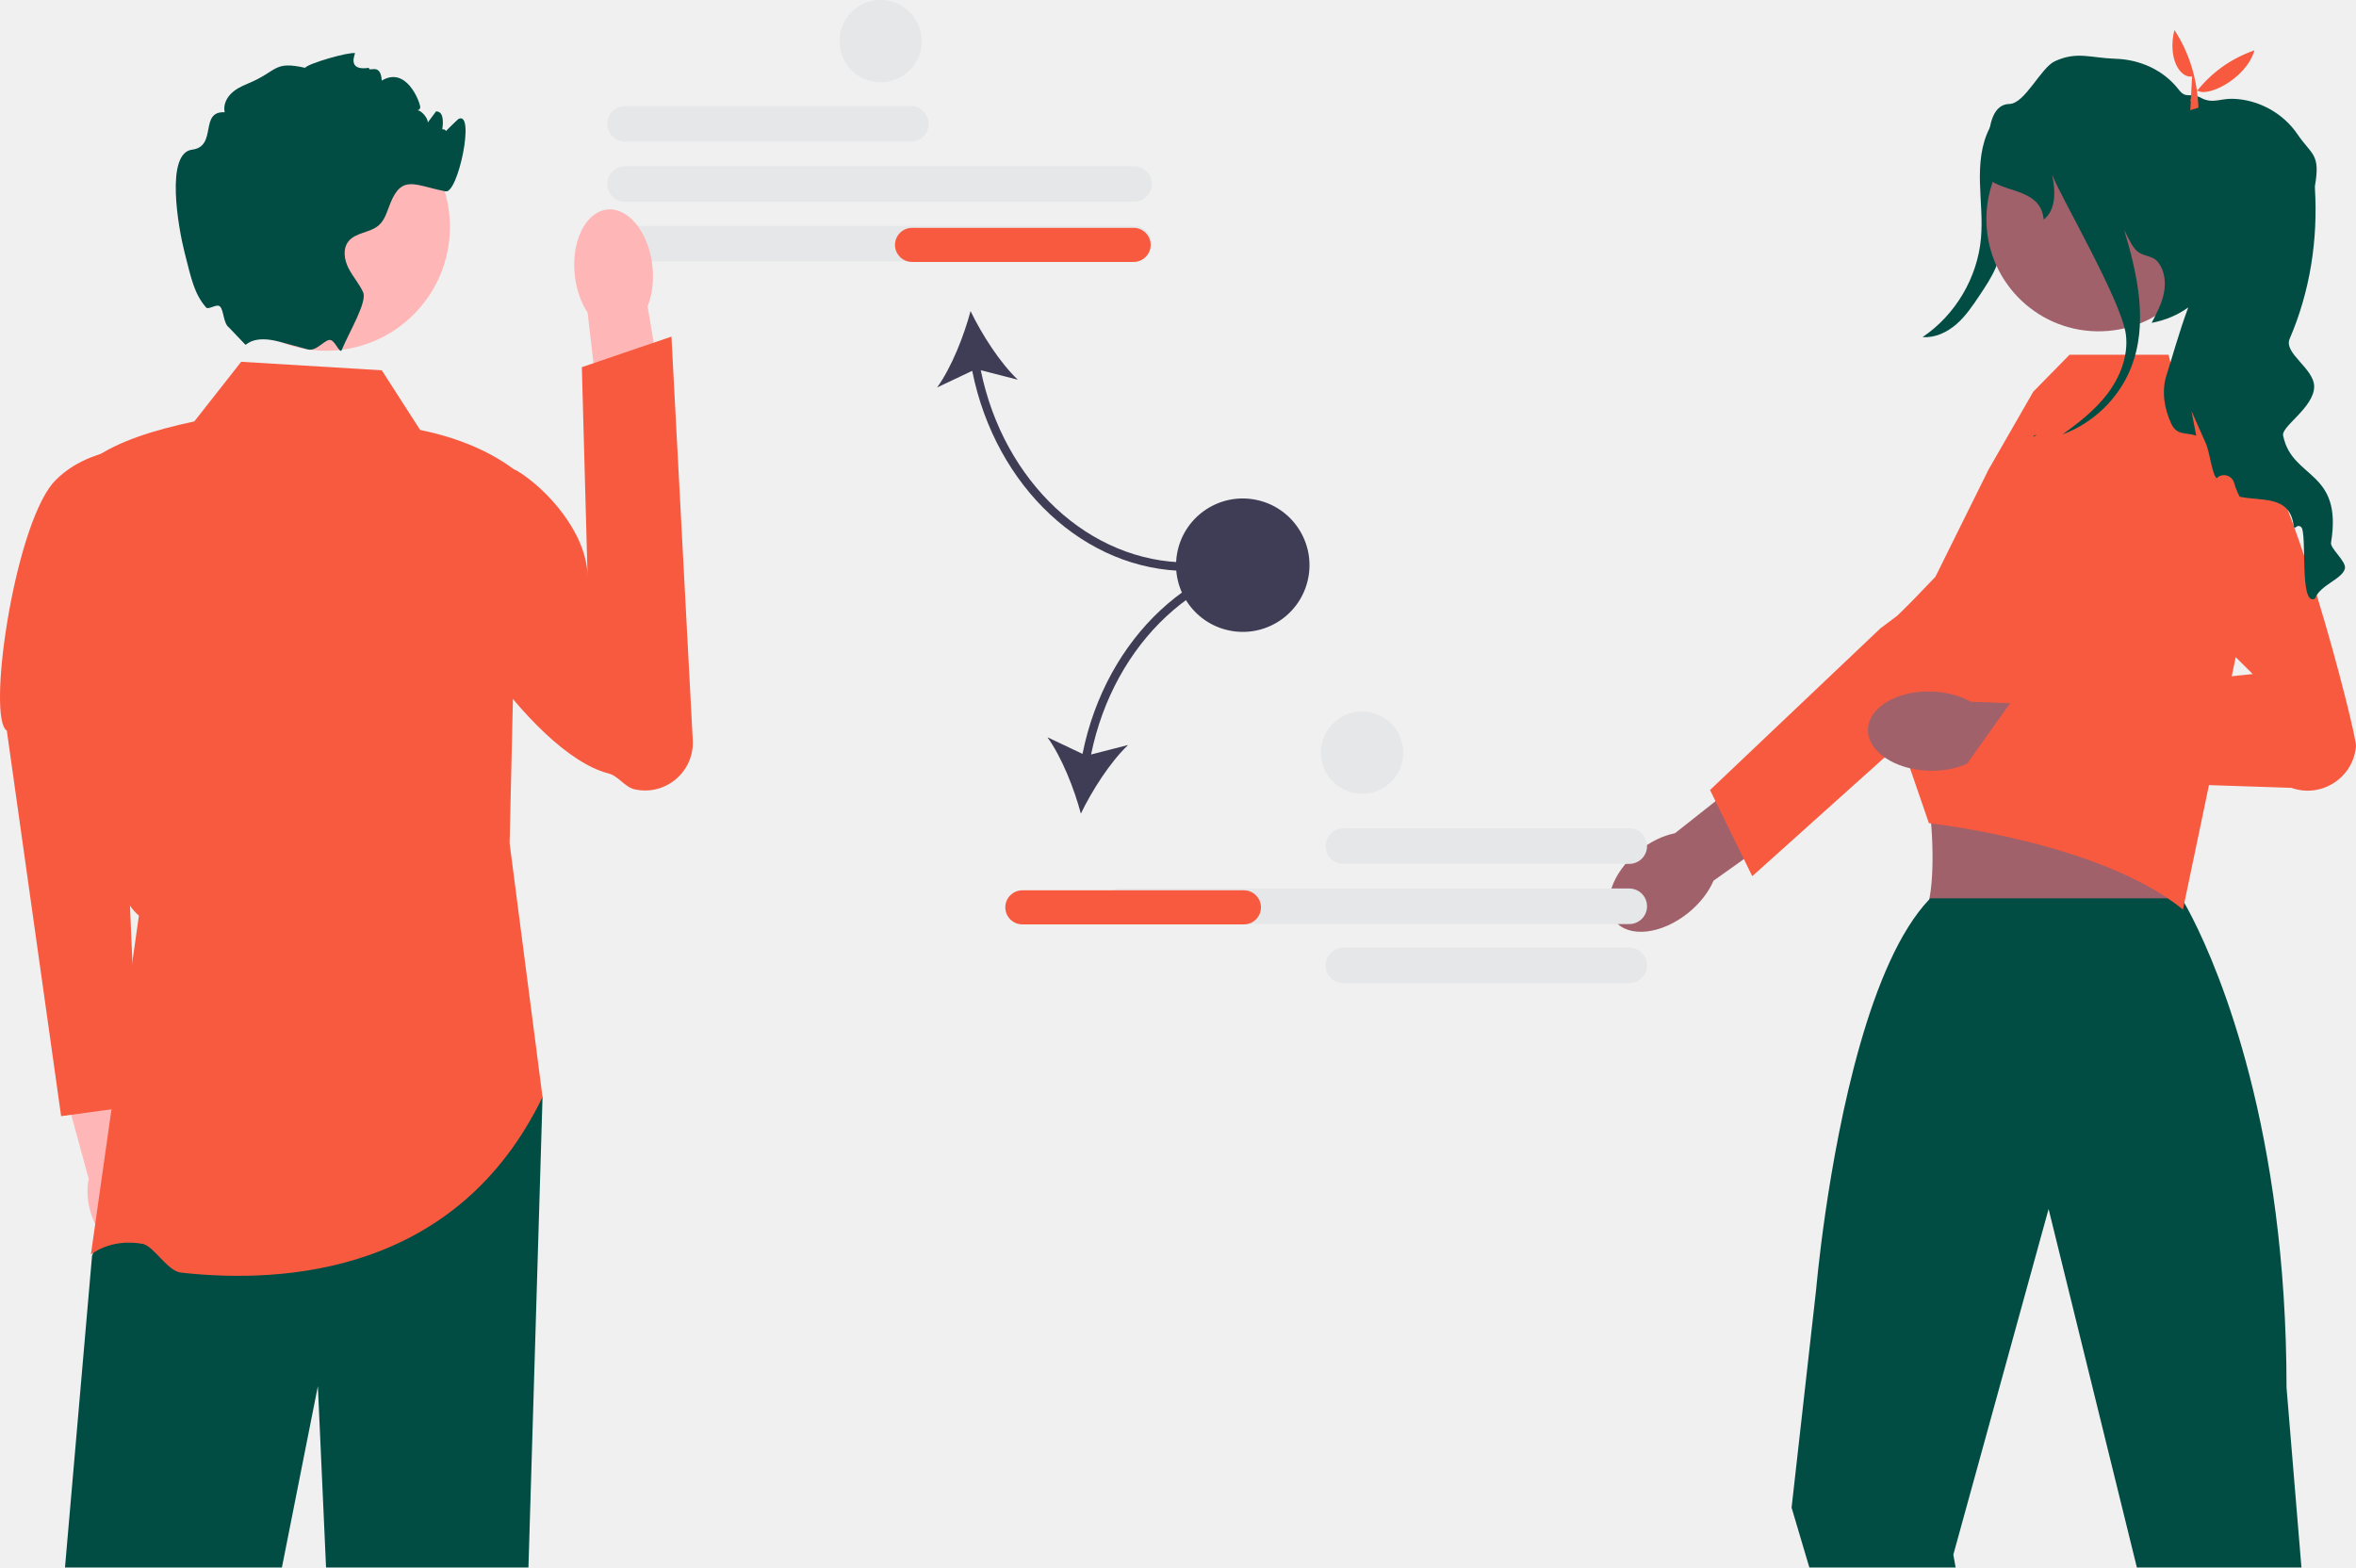
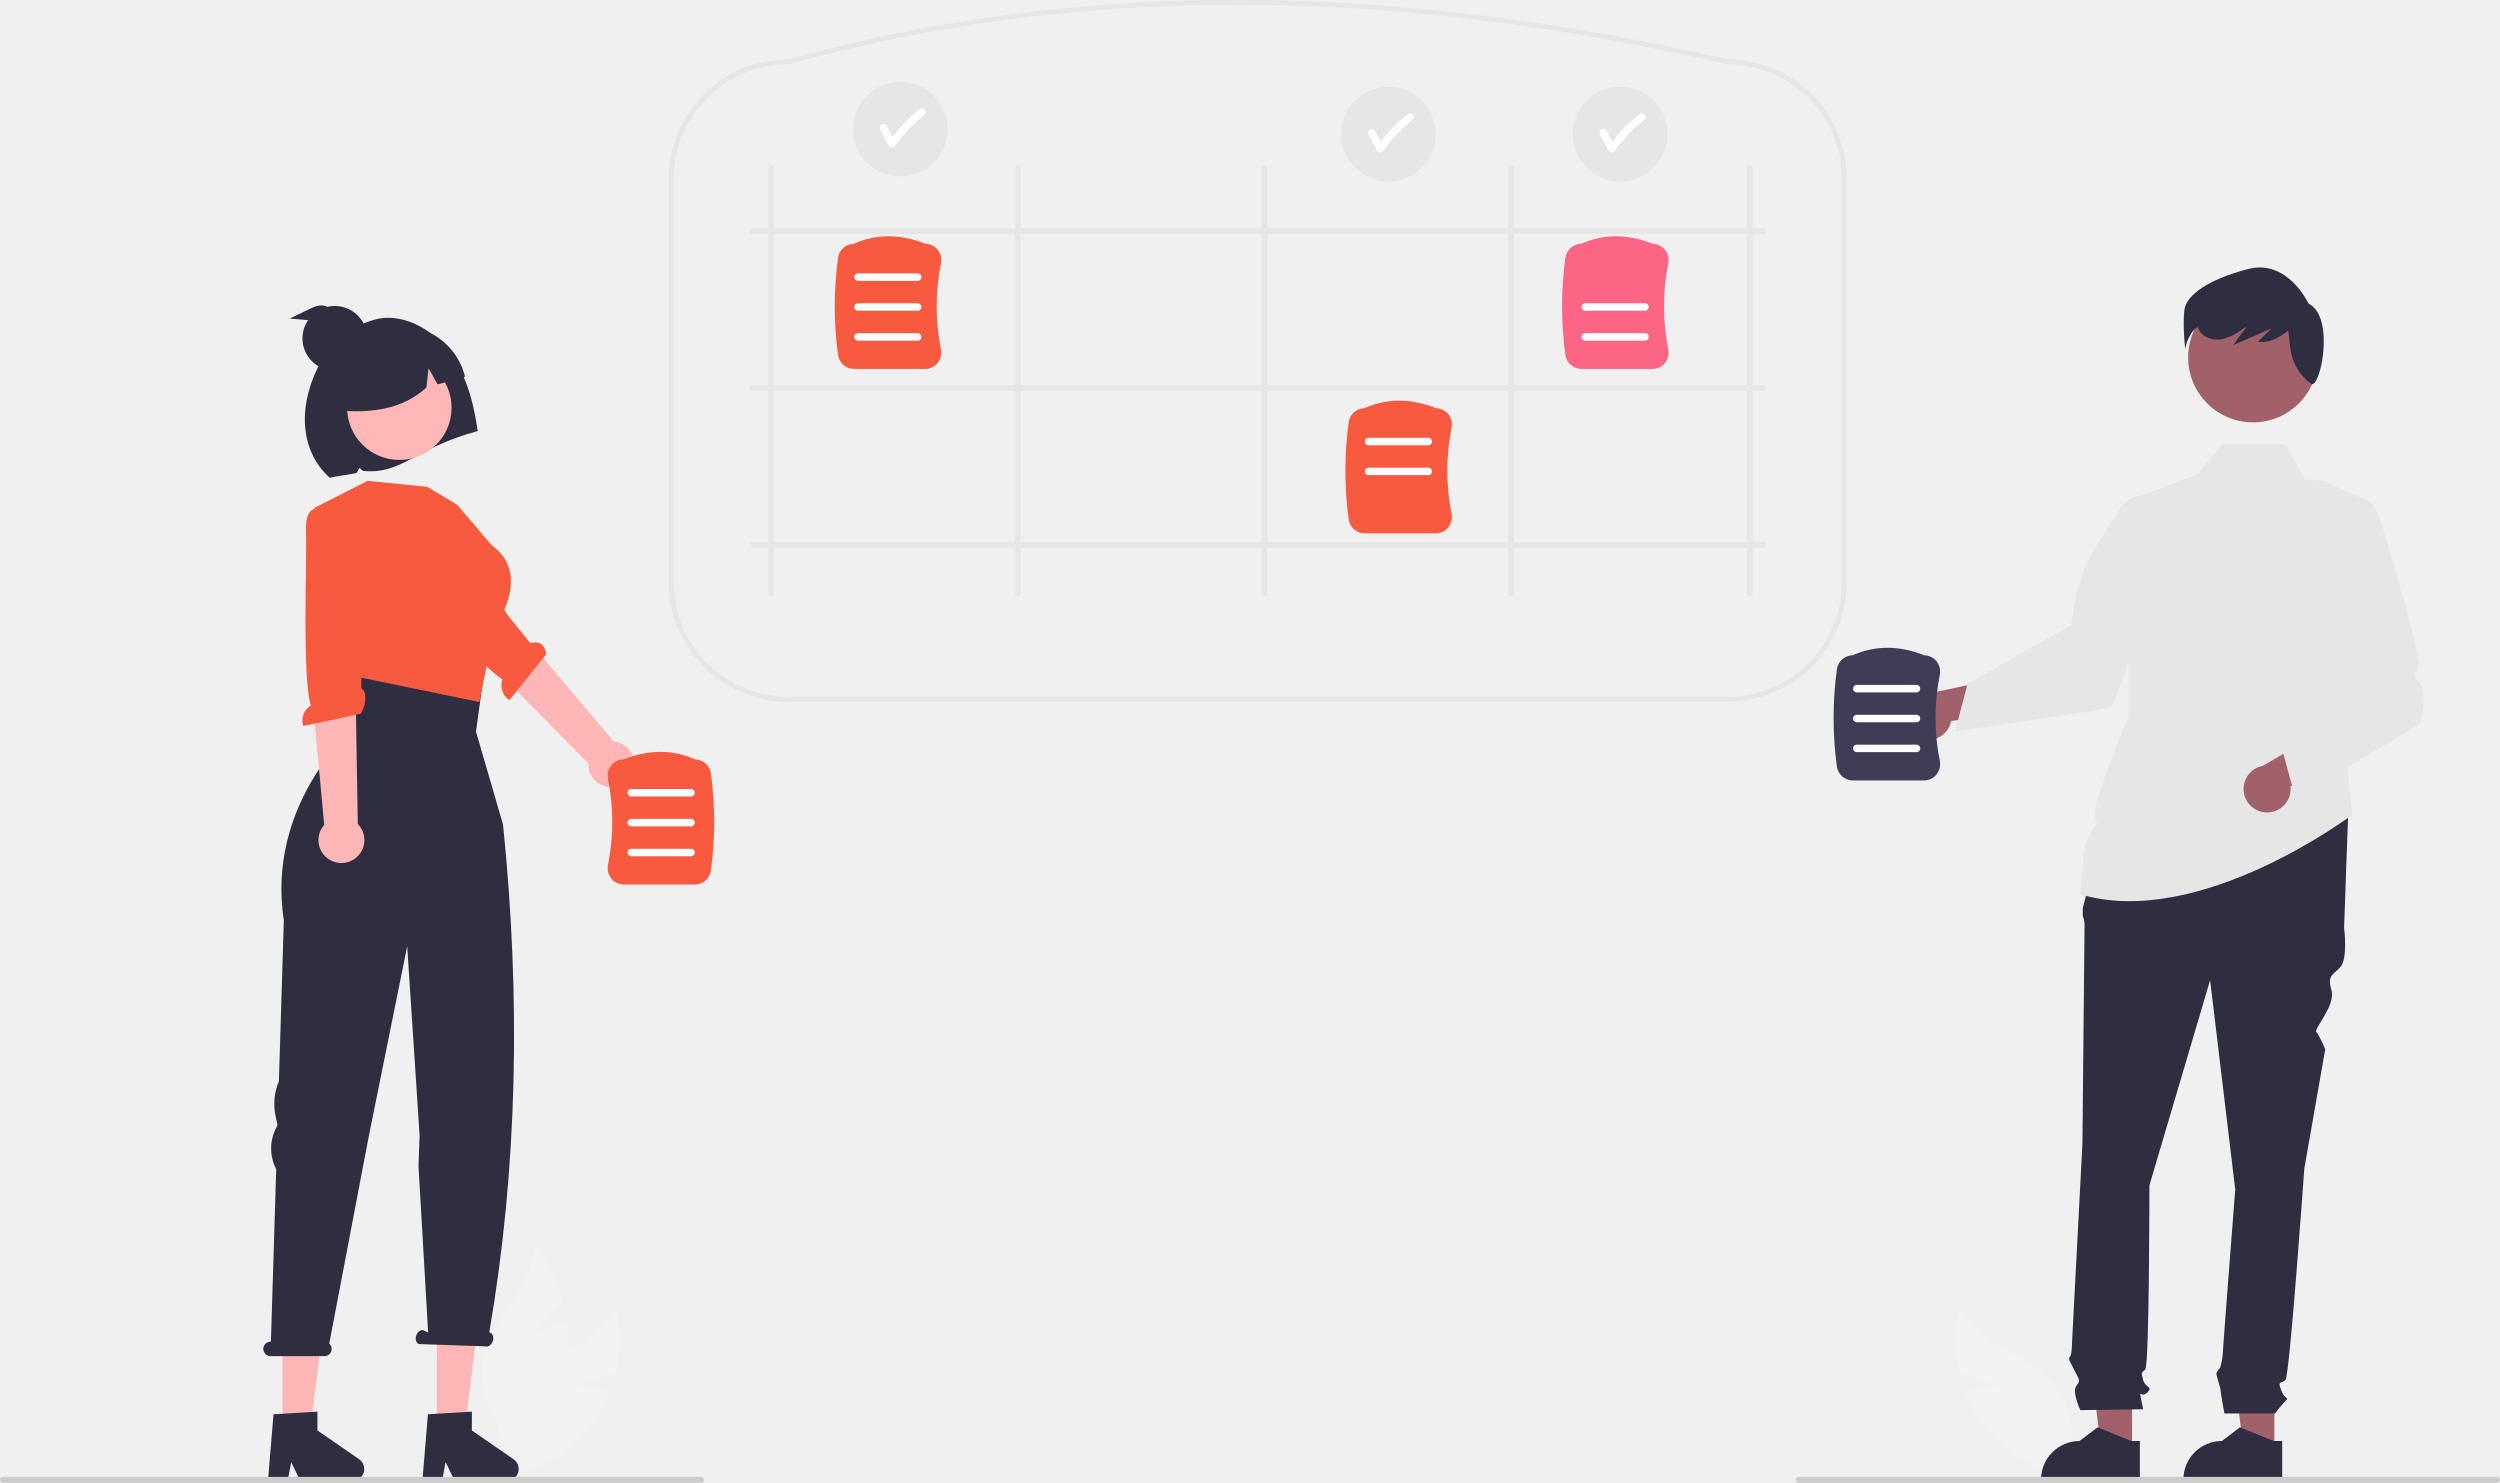
- <svg xmlns="http://www.w3.org/2000/svg" width="552.941" height="367.92" viewBox="0 0 552.941 367.92">
-   <path d="M213.78,33.239h-67.085c-2.301,0-4.174-1.872-4.174-4.174s1.873-4.174,4.174-4.174h67.085c2.301,0,4.174,1.872,4.174,4.174s-1.873,4.174-4.174,4.174Z" fill="#e6e7e8" />
-   <path d="M266.133,47.366h-119.438c-2.301,0-4.174-1.872-4.174-4.174s1.873-4.174,4.174-4.174h119.438c2.301,0,4.174,1.872,4.174,4.174s-1.873,4.174-4.174,4.174h0Z" fill="#e6e7e8" />
-   <path d="M266.133,61.366h-119.438c-2.301,0-4.174-1.872-4.174-4.174s1.873-4.174,4.174-4.174h119.438c2.301,0,4.174,1.872,4.174,4.174s-1.873,4.174-4.174,4.174h0Z" fill="#e6e7e8" />
-   <path d="M278.785,134.019v-2c-23.085,0-43.245-18.858-48.604-45.126l8.698,2.238c-4.207-3.986-8.457-10.659-11.094-16.112-1.557,5.854-4.466,13.212-7.841,17.922l8.23-3.899c5.472,27.328,26.498,46.976,50.611,46.976Z" fill="#3f3d56" />
-   <path d="M270.053,57.48c0,2.206-1.794,4-4,4h-52c-2.206,0-4-1.794-4-4s1.794-4,4-4h52c2.206,0,4,1.794,4,4Z" fill="#f85a40" />
-   <g>
-     <g>
-       <path d="M35.904,280.297c-.792-2.756-2.147-5.108-3.761-6.785l-5.864-26.73-12.781,3.131,7.324,26.778c-.482,2.266-.385,4.97,.406,7.727,1.808,6.297,6.56,10.479,10.612,9.341,4.053-1.138,5.872-7.165,4.063-13.462h-0Z" fill="#ffb6b6" />
-       <path d="M34.136,104.956s-13.805-.476-21.805,8.524C3.165,124.676-3.1,168.547,1.603,171.501l12.743,90.485,18.171-2.497-4.663-108.569,6.282-45.964v0Z" fill="#f85a40" />
-     </g>
-     <polygon points="127.331 257.48 124.023 367.917 76.523 367.917 74.603 325.347 66.163 367.917 15.253 367.917 21.603 294.737 28.163 279.347 32.603 268.917 127.331 257.48" fill="#014d44" />
-     <path d="M89.603,86.917l-33-2-11,14c-9.5,2.034-18.081,4.66-24,9,1.416,41.926-1.695,96.442,11,107l-11.273,79.563s4.546-3.895,12.14-2.52c2.623,.475,5.79,6.385,9.014,6.743,24.77,2.752,64.937-.078,84.846-41.223l-7.727-59.563,2-87c-6.252-4.942-14.026-8.154-23-10l-9-14v-0Z" fill="#f85a40" />
-     <g>
-       <path d="M153.134,62.578c.358,3.467-.097,6.727-1.144,9.341l5.497,32.812-15.69,2.159-3.887-33.517c-1.559-2.345-2.671-5.444-3.029-8.911-.818-7.92,2.605-14.763,7.645-15.283s9.789,5.478,10.607,13.398v0h-0Z" fill="#ffb6b6" />
-       <path d="M100.971,113.424c-1.643,2.424-1.185,5.148-1.577,8.422-1.665,13.896,24.964,54.96,43.39,59.688,2.418,.62,3.795,3.229,6.236,3.753h0c7.23,1.554,13.961-4.184,13.57-11.569l-5.005-94.708-21.027,7.172,1.346,49.171c-.134-10.187-9.488-20.559-16.573-24.873,0,0-14.351-5.922-20.36,2.944Z" fill="#f85a40" />
-     </g>
-     <g>
-       <circle cx="76.528" cy="53.262" r="29.068" fill="#ffb6b6" />
-       <path d="M103.603,31.917c-.25,.06,3.826-3.913,4-4,4-2-.11,17.55-3,17-7.11-1.35-10.18-4.03-12.94,2.66-.77,1.86-1.25,3.96-2.75,5.29-2.06,1.81-5.48,1.66-7.16,3.82-1.35,1.74-.96,4.3,.04,6.26,1,1.97,2.52,3.64,3.43,5.65,1.02,2.26-3.33,9.45-4.99,13.49v.01l-.01,.024c-.441,1.06-1.489-1.993-2.596-2.298-1.324-.365-3.275,2.762-5.384,2.194-.01,0-.02-.01-.03-.01-2.01-.56-4.25-1.16-6.47-1.76h-.01c-6.25-1.7-7.83,.74-8.13,.67l-3.88-4.06c-1.332-.97-1.181-4.099-2.12-4.94-.768-.687-2.682,.901-3.246,.24-2.766-3.24-3.403-6.481-5.034-12.88-1.49-5.85-4.58-23.36,1.77-24.15,5.99-.75,1.61-9.09,7.64-8.78-.36-1.52,.31-3.15,1.4-4.27,1.08-1.13,2.52-1.83,3.97-2.43,7.15-2.92,5.96-5.43,13.5-3.73,.75-1.05,10.367-3.787,11.727-3.437,.1,.02-2.097,4.287,3.273,3.437-.2,1.23,2.727-1.437,3,3,5.727-3.437,8.81,4.79,9,6,.25,1.51-2.03,.74-.51,.97,.9,.14,2.44,1.97,2.29,2.88,.65-.88,1.3-1.75,1.96-2.63,.12,.01,.23,.03,.35,.05,3.04,.58-.445,10.518-.32,7.42,.23-5.69,4.26-2.36,1.23-1.69h0Z" fill="#014d44" />
-     </g>
-   </g>
-   <path d="M474.37,25.958c-1.074,8.827-2.248,17.643-3.52,26.443-.517,3.575-1.063,7.194-2.502,10.508-.982,2.261-2.357,4.327-3.724,6.378-1.616,2.424-3.258,4.879-5.453,6.795s-5.045,3.262-7.949,3.036c7.706-5.188,12.886-13.962,13.704-23.215,.385-4.35-.143-8.722-.244-13.088-.101-4.366,.264-8.883,2.278-12.758s5.993-6.976,10.358-6.866l-2.948,2.766h0Z" fill="#014d44" />
-   <g>
-     <path d="M396.268,214.231h0c-6.271,5.086-13.977,5.974-17.214,1.983s-.777-11.348,5.494-16.434c2.745-2.226,5.765-3.648,8.565-4.208l26.84-21.217,9.688,12.807-27.488,19.556c-1.126,2.624-3.141,5.285-5.886,7.512h-0l0,0Z" fill="#a0616a" />
-     <path d="M401.338,185.428l39.993-37.948,4-3s22.958-22.366,28.902-22.879c2.518-.216,5.036,.411,7.157,1.789,3.427,2.222,5.202,5.88,5.202,9.566,0,3.081-1.241,6.176-3.78,8.455l-36.614,32.869-15.576,13.982-19.371,17.394-1.97-4.011-6.659-13.592-1.284-2.626v0l0-0Z" fill="#f85a40" />
-   </g>
-   <path d="M486.853,159.746l-40.043,12.265c6.704,1.889,9.511,42.74,3.272,44.008,0,0,66.365,4.72,62.743,0-4.414-5.754,1.506-43.992,4.329-44.008l-30.301-12.265Z" fill="#a0616a" />
-   <path d="M540.136,367.92l-3.5-42.24c0-15.11-.98-28.76-2.55-40.93-6.29-48.85-22.06-73.89-22.06-73.89h-59c-.08,.09-.16,.16-.24,.25l-.01,.01c-13.92,14.63-21.16,51.42-24.38,73.63-1.53,10.57-2.15,17.84-2.15,17.84l-5.77,51.28,4.17,14.05h34.33l-.54-3.01,22.09-80.16,.27-.98,.24,.98,20.48,83.17h38.62v-0Z" fill="#014d44" />
-   <path d="M454.235,135.379l12.467-25.167,10.505-18.284,8.495-8.657h23.249l2.164,8.657,12.986,7.214,4.593,36.073-16.365,78.265c-19.479-15.872-59.628-20.268-59.628-20.268l-6.505-18.931-4.3-22.805-.519-2.727,12.857-13.37h0v0Z" fill="#f85a40" />
-   <g>
-     <path d="M452.74,180.905h0c-8.07-.229-14.495-4.578-14.349-9.714,.146-5.136,6.806-9.113,14.877-8.884,3.533,.1,6.75,.99,9.239,2.39l34.185,1.399-.998,16.028-33.593-3.081c-2.564,1.256-5.827,1.962-9.359,1.862h-0l-0,0Z" fill="#a0616a" />
-     <path d="M496.457,126.198l32.246,32.014-56.168,5.752-13.053,18.36,78.288,2.596c7.064,2.515,14.587-2.366,15.169-9.842v-0c.196-2.524-15.887-66.572-25.624-72.518-11.412-6.969-30.858,23.638-30.858,23.638l6.369-10.603-6.369,10.603Z" fill="#f85a40" />
-   </g>
-   <circle cx="492.526" cy="51.433" r="26.333" transform="translate(433.1594 543.0663) rotate(-89.07621)" fill="#a0616a" />
-   <path d="M550.331,133.48c-.66,2.5-5.8,3.79-7,7-3.82,2.18-1.75-15.63-3.29-16.8-1.19-.89-1.51,1.26-1.78-.59-1.02-6.94-7.69-5.39-12.63-6.51-.56-1.09-.99-2.15-1.27-3.18-.5-1.86-2.78-2.51-4.13-1.14-.61-.54-1.05-2.45-1.48-4.36-.31-1.39-.62-2.78-.98-3.66l-3.44-7.76,1.11,5.78c-2.25-.81-4.52,.03-5.83-2.75-1.68-3.57-2.35-7.75-1.13-11.5,1.11-3.4,2.98-10.21,5.09-15.85-2.39,1.73-5.26,2.99-8.59,3.62,1.18-2.24,2.38-4.52,2.88-7.01,.49-2.49,.19-5.26-1.39-7.24-1.3-1.63-3.22-1.22-4.84-2.53-1.26-1.02-2.35-3.63-3.11-5.06,3.24,10.77,5.69,22.21,1.57,32.49-2.85,7.12-8.85,12.91-16.05,15.54,3.83-2.74,7.57-5.66,10.44-9.38,3.07-3.99,5.07-9.03,4.46-14.03-.96-7.85-15.52-32.68-17.31-37.56,.98,4.77,.6,8.49-1.98,10.54-.67-6.92-8.21-6.29-12.32-9.06,0,0-3.18-17.97,4.28-18.08,3.6-.05,7.37-8.51,10.64-10.02,5.22-2.41,8.42-.77,14.21-.59,5.78,.17,11.33,2.66,14.86,7.23,1.85,2.39,2.53,.49,5.31,1.98,2.64,1.41,4.42,.1,7.41,.19,5.99,.16,11.8,3.36,15.16,8.31,3.36,4.96,5.43,4.5,4.1,12.17-.02,.09-.02,.27,0,.54,.73,12.08-1.14,24.19-5.93,35.31-1.48,3.42,5.759,6.95,5.749,11.22-.01,4.96-7.999,9.48-7.259,11.6,2.12,10.21,14.03,7.94,11.22,25.03-.23,1.39,3.69,4.44,3.25,6.11Z" fill="#014d44" />
-   <path d="M477.378,102.211c.22-.07,.44-.15,.66-.24-.28,.2-.55,.39-.83,.59l.17-.35Z" fill="#014d44" />
-   <path d="M514.47,17.96c-2.865,.426-5.775-4.327-4.148-10.918,3.544,5.42,5.356,11.521,5.641,18.222l-1.91,.592,.417-7.896Z" fill="#f85a40" />
-   <path d="M529.106,11.808c-1.955,6.927-11.882,11.562-13.635,9.152l-.201,4.131-1.227-1.579c3.56-5.294,8.413-9.356,15.063-11.704h0Z" fill="#f85a40" />
-   <g>
-     <path d="M311.121,198.594c0-2.301,1.873-4.174,4.174-4.174h67.085c2.301,0,4.174,1.873,4.174,4.174s-1.873,4.174-4.174,4.174h-67.085c-2.301,0-4.174-1.873-4.174-4.174Z" fill="#e6e7e8" />
-     <path d="M311.121,226.594c0-2.301,1.873-4.174,4.174-4.174h67.085c2.301,0,4.174,1.873,4.174,4.174s-1.873,4.174-4.174,4.174h-67.085c-2.301,0-4.174-1.873-4.174-4.174Z" fill="#e6e7e8" />
-     <path d="M262.941,216.895c-2.301,0-4.174-1.873-4.174-4.174s1.873-4.174,4.174-4.174h119.438c2.301,0,4.174,1.873,4.174,4.174s-1.873,4.174-4.174,4.174h-119.438Z" fill="#e6e7e8" />
-   </g>
-   <g>
-     <path d="M254.062,176.947l-8.23-3.899c3.376,4.711,6.284,12.068,7.841,17.922,2.637-5.453,6.887-12.126,11.094-16.112l-8.698,2.238c5.36-26.268,25.519-45.126,48.604-45.126v-2c-24.113,0-45.139,19.648-50.611,46.976Z" fill="#3f3d56" />
-     <path d="M291.941,216.971h-52c-2.206,0-4-1.794-4-4s1.794-4,4-4h52c2.206,0,4,1.794,4,4s-1.794,4-4,4Z" fill="#f85a40" />
-   </g>
-   <circle cx="291.673" cy="132.657" r="15.657" transform="translate(114.008 399.3151) rotate(-80.78253)" fill="#3f3d56" />
-   <circle cx="206.673" cy="9.657" r="9.657" fill="#e6e7e8" />
-   <circle cx="319.673" cy="176.657" r="9.657" fill="#e6e7e8" />
+ <svg xmlns="http://www.w3.org/2000/svg" data-name="Layer 1" width="1003.67" height="595.292" viewBox="0 0 1003.67 595.292">
+   <path d="M329.481,708.625l16.119-5.113a54.561,54.561,0,0,0-.388-26.249c-6.476,14.399-25.475,17.926-36.3,29.419a32.819,32.819,0,0,0-8.395,27.179l-3.391,11.504a54.994,54.994,0,0,0,40.024-22.767,53.121,53.121,0,0,0,6.224-11.783C336.5,710.127,329.481,708.625,329.481,708.625Z" transform="translate(-98.16498 -152.354)" fill="#f2f2f2" />
+   <path d="M900.707,708.625l-16.119-5.113a54.561,54.561,0,0,1,.388-26.249c6.476,14.399,25.475,17.926,36.3,29.419a32.819,32.819,0,0,1,8.395,27.179l3.391,11.504a54.994,54.994,0,0,1-40.024-22.767,53.121,53.121,0,0,1-6.224-11.783C893.689,710.127,900.707,708.625,900.707,708.625Z" transform="translate(-98.16498 -152.354)" fill="#f2f2f2" />
+   <path d="M312.257,687.353l12.147-11.765a54.561,54.561,0,0,0-12.054-23.321c.625,15.775-14.806,27.406-19.369,42.52a32.819,32.819,0,0,0,4.607,28.071l2.095,11.809a54.994,54.994,0,0,0,25.669-38.228,53.121,53.121,0,0,0,.316-13.323C319.209,685.566,312.257,687.353,312.257,687.353Z" transform="translate(-98.16498 -152.354)" fill="#f2f2f2" />
+   <path d="M344.731,468.304a9.157,9.157,0,0,1-10.365-9.473L275.819,399.427l16.344-11.379,52.411,61.97a9.207,9.207,0,0,1,.158,18.285Z" transform="translate(-98.16498 -152.354)" fill="#ffb6b6" />
+   <path d="M257.807,373.732s-4.149,2.487,2.757,10.06c5.529,6.063,29.657,35.214,39.287,41.3a7.194,7.194,0,0,0,2.827,8.354l14.807-18.478c-.846-5.298-4.418-5.027-6.424-4.384l-9.29-11.548-21.049-35.306-19.948,8.149Z" transform="translate(-98.16498 -152.354)" fill="#f85a40" />
+   <polygon points="113.405 575.335 124.443 575.335 129.696 532.761 113.405 532.761 113.405 575.335" fill="#ffb6b6" />
+   <path d="M207.968,720.129l17.634-1.053V726.632l16.765,11.579a4.719,4.719,0,0,1-2.682,8.603H218.692l-3.619-7.473-1.413,7.473h-7.916Z" transform="translate(-98.16498 -152.354)" fill="#2f2e41" />
+   <polygon points="175.405 575.335 186.443 575.335 191.696 532.761 175.405 532.761 175.405 575.335" fill="#ffb6b6" />
+   <path d="M269.968,720.129l17.634-1.053V726.632l16.765,11.579a4.719,4.719,0,0,1-2.682,8.603H280.692l-3.619-7.473-1.413,7.473h-7.916Z" transform="translate(-98.16498 -152.354)" fill="#2f2e41" />
+   <path d="M206.808,690.976h.12l2.123-69.223a18.101,18.101,0,0,1,.238-17.105l.304-.55-.788-3.653a23.267,23.267,0,0,1,1.33-14.003L212.114,521.869c-7.075-45.851,26.642-75.754,26.642-75.754l-6.161-25.919,61-6-4.33,31.919,10.844,37.256c7.169,69.841,5.868,137.898-5.508,203.834l.31.157c1.117.385,1.596,1.932,1.07,3.455s-1.857,2.445-2.974,2.059l-26.674-.928c-1.117-.385-1.596-1.932-1.07-3.455.526-1.523,1.857-2.445,2.974-2.059l1.814.917-3.868-66.798.429-12.201-.884-13.842L261.638,532.25l-15.476,76.563-15.808,82.933a2.908,2.908,0,0,1-1.961,5.064H206.808a2.917,2.917,0,0,1,0-5.834Z" transform="translate(-98.16498 -152.354)" fill="#2f2e41" />
+   <path d="M791.75,434.067h-377.269A47.899,47.899,0,0,1,366.637,386.223v-162.168a47.898,47.898,0,0,1,47.708-47.845c58.591-16.218,120.804-24.239,184.937-23.842,61.025.378,125.818,8.4,192.583,23.842a47.9,47.9,0,0,1,47.729,47.845v162.168A47.899,47.899,0,0,1,791.75,434.067Zm-377.269-255.857A45.896,45.896,0,0,0,368.637,224.055v162.168a45.896,45.896,0,0,0,45.844,45.845h377.269a45.896,45.896,0,0,0,45.844-45.845v-162.168a45.896,45.896,0,0,0-45.844-45.845l-.226-.026c-138.159-31.97-261.404-31.974-376.776-.01Z" transform="translate(-98.16498 -152.354)" fill="#e6e6e6" style="isolation:isolate" />
+   <path d="M407.827,391.745a1.132,1.132,0,0,1-1.132-1.132V219.664a1.132,1.132,0,0,1,2.264,0v170.949A1.132,1.132,0,0,1,407.827,391.745Z" transform="translate(-98.16498 -152.354)" fill="#e6e6e6" style="isolation:isolate" />
+   <path d="M506.827,391.745a1.132,1.132,0,0,1-1.132-1.132V219.664a1.132,1.132,0,0,1,2.264,0v170.949A1.132,1.132,0,0,1,506.827,391.745Z" transform="translate(-98.16498 -152.354)" fill="#e6e6e6" style="isolation:isolate" />
+   <path d="M605.827,391.745a1.132,1.132,0,0,1-1.132-1.132V219.664a1.132,1.132,0,0,1,2.264,0v170.949A1.132,1.132,0,0,1,605.827,391.745Z" transform="translate(-98.16498 -152.354)" fill="#e6e6e6" style="isolation:isolate" />
+   <path d="M704.827,391.745a1.132,1.132,0,0,1-1.132-1.132V219.664a1.132,1.132,0,0,1,2.264,0v170.949A1.132,1.132,0,0,1,704.827,391.745Z" transform="translate(-98.16498 -152.354)" fill="#e6e6e6" style="isolation:isolate" />
+   <path d="M399.009,245.139a1.132,1.132,0,0,1,1.132-1.132H806.09a1.132,1.132,0,1,1,0,2.264H400.141A1.132,1.132,0,0,1,399.009,245.139Z" transform="translate(-98.16498 -152.354)" fill="#e6e6e6" style="isolation:isolate" />
+   <path d="M399.009,371.139a1.132,1.132,0,0,1,1.132-1.132H806.09a1.132,1.132,0,1,1,0,2.264H400.141A1.132,1.132,0,0,1,399.009,371.139Z" transform="translate(-98.16498 -152.354)" fill="#e6e6e6" style="isolation:isolate" />
+   <path d="M399.009,308.139a1.132,1.132,0,0,1,1.132-1.132H806.09a1.132,1.132,0,1,1,0,2.264H400.141A1.132,1.132,0,0,1,399.009,308.139Z" transform="translate(-98.16498 -152.354)" fill="#e6e6e6" style="isolation:isolate" />
+   <path d="M800.669,391.745a1.132,1.132,0,0,0,1.132-1.132V219.664a1.132,1.132,0,0,0-2.264,0v170.949A1.132,1.132,0,0,0,800.669,391.745Z" transform="translate(-98.16498 -152.354)" fill="#e6e6e6" style="isolation:isolate" />
+   <path d="M469.578,300.468H441.063a6.514,6.514,0,0,1-6.445-5.6,144.984,144.984,0,0,1,0-39.047,6.515,6.515,0,0,1,6.335-5.599c8.972-4.021,18.633-4.021,28.722-0a6.439,6.439,0,0,1,4.899,2.363,6.587,6.587,0,0,1,1.359,5.491,87.659,87.659,0,0,0,0,34.539,6.587,6.587,0,0,1-1.359,5.491A6.438,6.438,0,0,1,469.578,300.468Z" transform="translate(-98.16498 -152.354)" fill="#f85a40" />
+   <path d="M466.591,265.109h-24a1.5,1.5,0,0,1,0-3h24a1.5,1.5,0,0,1,0,3Z" transform="translate(-98.16498 -152.354)" fill="#fff" />
+   <path d="M466.591,277.109h-24a1.5,1.5,0,0,1,0-3h24a1.5,1.5,0,0,1,0,3Z" transform="translate(-98.16498 -152.354)" fill="#fff" />
+   <path d="M466.591,289.109h-24a1.5,1.5,0,0,1,0-3h24a1.5,1.5,0,0,1,0,3Z" transform="translate(-98.16498 -152.354)" fill="#fff" />
+   <path d="M674.578,366.468H646.063a6.514,6.514,0,0,1-6.445-5.6,144.984,144.984,0,0,1,0-39.047,6.515,6.515,0,0,1,6.335-5.599c8.972-4.021,18.633-4.021,28.722-0a6.439,6.439,0,0,1,4.899,2.363,6.587,6.587,0,0,1,1.359,5.491,87.659,87.659,0,0,0,0,34.539,6.587,6.587,0,0,1-1.359,5.491A6.438,6.438,0,0,1,674.578,366.468Z" transform="translate(-98.16498 -152.354)" fill="#f85a40" />
+   <path d="M671.591,331.109h-24a1.5,1.5,0,0,1,0-3h24a1.5,1.5,0,0,1,0,3Z" transform="translate(-98.16498 -152.354)" fill="#fff" />
+   <path d="M671.591,343.109h-24a1.5,1.5,0,0,1,0-3h24a1.5,1.5,0,0,1,0,3Z" transform="translate(-98.16498 -152.354)" fill="#fff" />
+   <path d="M761.578,300.468H733.063a6.514,6.514,0,0,1-6.445-5.6,144.984,144.984,0,0,1,0-39.047,6.515,6.515,0,0,1,6.335-5.599c8.972-4.021,18.633-4.021,28.722-0a6.439,6.439,0,0,1,4.899,2.363,6.587,6.587,0,0,1,1.359,5.491,87.659,87.659,0,0,0,0,34.539,6.587,6.587,0,0,1-1.359,5.491A6.438,6.438,0,0,1,761.578,300.468Z" transform="translate(-98.16498 -152.354)" fill="#fd6584" />
+   <path d="M758.591,277.109h-24a1.5,1.5,0,0,1,0-3h24a1.5,1.5,0,0,1,0,3Z" transform="translate(-98.16498 -152.354)" fill="#fff" />
+   <path d="M758.591,289.109h-24a1.5,1.5,0,0,1,0-3h24a1.5,1.5,0,0,1,0,3Z" transform="translate(-98.16498 -152.354)" fill="#fff" />
+   <path d="M280.261,296.054c-5.673-8.694-14.937-15.526-25.253-16.103-10.317-.577-22.714,8.208-27.806,17.248-9.314,16.535-9.436,35.497,3.392,46.997,1.742-.591,8.988-1.438,10.759-2.008l1.123-2.028,1.385,1.233c15.853,1.582,20.733-9.197,46.098-15.992C288.477,315.121,285.935,304.748,280.261,296.054Z" transform="translate(-98.16498 -152.354)" fill="#2f2e41" />
+   <circle cx="160.32" cy="163.686" r="20.964" fill="#ffb7b7" />
+   <path d="M281.714,354.99l-11.996-7.198L245.725,345.393l-21.206,10.799.213,32.988,13.453,34.214,52.41,10.802,6.115-30.068s15.595-20.946-1.2-32.942Z" transform="translate(-98.16498 -152.354)" fill="#f85a40" />
+   <path d="M266.323,284.202a26.331,26.331,0,0,0-32.316,32.959c12.768,1.019,25.388-.173,35.337-9.206l.885-7.749,3.63,6.484q5.492-1.545,11.001-3.109A26.885,26.885,0,0,0,266.323,284.202Z" transform="translate(-98.16498 -152.354)" fill="#2f2e41" />
+   <path d="M230.363,497.421a9.157,9.157,0,0,1-2.031-13.894l-7.736-83.047,19.856,1.534,1.361,81.15a9.207,9.207,0,0,1-11.45,14.257Z" transform="translate(-98.16498 -152.354)" fill="#ffb6b6" />
+   <path d="M225.254,356.523s-4.787-.7-4.232,9.534c.444,8.194-1.666,58.697,1.939,69.504a7.194,7.194,0,0,0-3.098,8.258l23.158-4.936c2.698-4.637,2.139-9.399.178-10.17l.115-14.82,5.118-48.851-19.71-8.074Z" transform="translate(-98.16498 -152.354)" fill="#f85a40" />
+   <path d="M343.614,505.105a6.587,6.587,0,0,1-1.359-5.491,87.66,87.66,0,0,0,0-34.539,6.587,6.587,0,0,1,1.359-5.491,6.439,6.439,0,0,1,4.899-2.363c10.089-4.021,19.75-4.021,28.722 0a6.515,6.515,0,0,1,6.335,5.599,144.983,144.983,0,0,1,0,39.047,6.514,6.514,0,0,1-6.445,5.6H348.611A6.438,6.438,0,0,1,343.614,505.105Z" transform="translate(-98.16498 -152.354)" fill="#f85a40" />
+   <path d="M351.598,472.109h24a1.5,1.5,0,0,0,0-3h-24a1.5,1.5,0,0,0,0,3Z" transform="translate(-98.16498 -152.354)" fill="#fff" />
+   <path d="M351.598,484.109h24a1.5,1.5,0,0,0,0-3h-24a1.5,1.5,0,0,0,0,3Z" transform="translate(-98.16498 -152.354)" fill="#fff" />
+   <path d="M351.598,496.109h24a1.5,1.5,0,0,0,0-3h-24a1.5,1.5,0,0,0,0,3Z" transform="translate(-98.16498 -152.354)" fill="#fff" />
+   <polygon points="913.091 582.537 900.792 582.537 894.941 535.096 913.093 535.097 913.091 582.537" fill="#a0616a" />
+   <path d="M1014.393,746.813l-39.658-.001v-.502a15.437,15.437,0,0,1,15.436-15.436h.001l7.244-5.496,13.516,5.497,3.462 0Z" transform="translate(-98.16498 -152.354)" fill="#2f2e41" />
+   <polygon points="855.951 582.537 843.652 582.537 837.801 535.096 855.953 535.097 855.951 582.537" fill="#a0616a" />
+   <path d="M957.253,746.813l-39.658-.001v-.502a15.437,15.437,0,0,1,15.436-15.436h.001l7.244-5.496,13.516,5.497,3.462 0Z" transform="translate(-98.16498 -152.354)" fill="#2f2e41" />
+   <polygon points="922.881 278.806 906.621 328.803 855.363 327.123 871.114 278.806 922.881 278.806" fill="#2f2e41" />
+   <path d="M944.285,475.275l96.634,2.521-1.681,47.057s1.681,12.604-1.681,15.966-5.042,3.361-3.361,9.243-7.199,15.489-6.12,16.568,3.599,6.961,3.599,6.961l-8.403,47.897s-5.882,83.19-7.563,84.87-3.361,0-1.681,4.201,3.361,2.521,1.681,4.201a61.89,61.89,0,0,0-4.201,5.042h-20.316s-1.532-8.403-1.532-9.243-1.681-5.882-1.681-6.722,1.485-2.326,1.485-2.326a27.645,27.645,0,0,0,1.035-5.237c0-1.681,5.042-66.384,5.042-66.384l-10.084-84.03-24.369,82.349s0,72.266-1.681,73.946-1.681.84-.84,4.201,4.201,2.521,1.681,5.042-3.361-1.681-2.521,2.521l.84,4.201-25.209.361s-3.361-7.083-1.681-9.604,1.58-1.833-.471-5.958-2.891-4.966-2.05-5.806.84-5.31.84-5.31l4.201-80.401s.84-84.87.84-87.391a8.382,8.382,0,0,0-.698-3.78v-3.422l3.219-12.125Z" transform="translate(-98.16498 -152.354)" fill="#2f2e41" />
+   <path d="M953.108,353.012l29.41-10.924,48.737,3.361,11.285,5.266a19.527,19.527,0,0,1,10.883,21.56l-14.605,72.329,3.776,34.8s-61.337,46.288-109.234,32.003c0,0,.84-13.445,1.681-18.487s2.521-5.042,3.361-7.563,2.521,0,.84-5.042,13.445-40.334,13.445-40.334Z" transform="translate(-98.16498 -152.354)" fill="#e6e6e6" />
+   <polygon points="901.43 207.051 925.405 192.565 917.545 178.39 892.075 178.39 881.985 190.613 901.43 207.051" fill="#e6e6e6" />
+   <path d="M1007.844,478.51a9.383,9.383,0,0,0,9.857-10.481l29.983-14.592-14.908-8.833-26.187,15.211a9.434,9.434,0,0,0,1.254,18.695Z" transform="translate(-98.16498 -152.354)" fill="#a0616a" />
+   <path d="M1019.623,472.453l-5.224-19.155,28.468-37.714c-9.215-11.109-12.448-27.514-10.174-51.567a10.437,10.437,0,0,1,20.118-5.378c6.442,18.788,17.648,59.22,16.188,61.41-1.681,2.522-2.258,3.641.386,6.05,3.135,2.856,1.472,15.028.042,16.774C1068.123,444.463,1019.623,472.453,1019.623,472.453Z" transform="translate(-98.16498 -152.354)" fill="#e6e6e6" />
+   <path d="M868.912,448.759a9.383,9.383,0,0,0,12.598-6.952l33.014-4.689-11.479-12.981L873.454,430.581a9.434,9.434,0,0,0-4.542,18.178Z" transform="translate(-98.16498 -152.354)" fill="#a0616a" />
+   <path d="M883.078,445.999l5.013-19.211,41.504-23.383c3-19,4.88-25.195,18.834-44.919a10.437,10.437,0,0,1,20.123,5.358c-3.774,19.5-20.847,71.759-22.957,72.56C943.672,437.135,883.078,445.999,883.078,445.999Z" transform="translate(-98.16498 -152.354)" fill="#e6e6e6" />
+   <circle cx="904.52" cy="143.517" r="26.049" fill="#a0616a" />
+   <path d="M975.1,276.974c.692-6.23,9.691-12.46,25.612-16.613s24.228,13.844,24.228,13.844c11.076,5.538,4.5,34.957,1.038,32.188q-.052-.042-.104-.081a20.622,20.622,0,0,1-8.237-14.07l-.797-7.169c-3.646,2.794-7.756,5.16-12.167,4.456l5.399-5.316q-7.675,3.339-15.35,6.679l5.081-6.992-.24-.236a25.104,25.104,0,0,1-8.053,4.56c-3.358.962-7.381.442-9.681-2.187a7.142,7.142,0,0,1-1.376-2.476c-4.177,2.861-5.008,8.987-5.008,8.987S974.408,283.204,975.1,276.974Z" transform="translate(-98.16498 -152.354)" fill="#2f2e41" />
+   <path d="M870.578,465.677H842.063a6.514,6.514,0,0,1-6.445-5.6,144.984,144.984,0,0,1,0-39.047,6.515,6.515,0,0,1,6.335-5.599c8.972-4.021,18.633-4.021,28.722-0a6.439,6.439,0,0,1,4.899,2.363,6.587,6.587,0,0,1,1.359,5.491,87.659,87.659,0,0,0,0,34.539,6.587,6.587,0,0,1-1.359,5.491A6.438,6.438,0,0,1,870.578,465.677Z" transform="translate(-98.16498 -152.354)" fill="#3f3d56" />
+   <path d="M867.591,430.318h-24a1.5,1.5,0,0,1,0-3h24a1.5,1.5,0,0,1,0,3Z" transform="translate(-98.16498 -152.354)" fill="#fff" />
+   <path d="M867.591,442.318h-24a1.5,1.5,0,0,1,0-3h24a1.5,1.5,0,0,1,0,3Z" transform="translate(-98.16498 -152.354)" fill="#fff" />
+   <path d="M867.591,454.318h-24a1.5,1.5,0,0,1,0-3h24a1.5,1.5,0,0,1,0,3Z" transform="translate(-98.16498 -152.354)" fill="#fff" />
+   <circle cx="650.43" cy="53.842" r="19" fill="#e6e6e6" />
+   <path d="M758.348,198.278a1.537,1.537,0,0,0-2.121,0,62.934,62.934,0,0,0-10.782,11.013q-1.152-2.23-2.305-4.459c-.887-1.716-3.476-.2-2.59,1.514q1.685,3.261,3.371,6.522a1.518,1.518,0,0,0,2.59,0A60.749,60.749,0,0,1,758.348,200.399,1.509,1.509,0,0,0,758.348,198.278Z" transform="translate(-98.16498 -152.354)" fill="#fff" />
+   <circle cx="557.43" cy="53.842" r="19" fill="#e6e6e6" />
+   <path d="M665.348,198.278a1.537,1.537,0,0,0-2.121,0,62.934,62.934,0,0,0-10.782,11.013q-1.152-2.23-2.305-4.459c-.887-1.716-3.476-.2-2.59,1.514q1.685,3.261,3.371,6.522a1.518,1.518,0,0,0,2.59,0A60.749,60.749,0,0,1,665.348,200.399,1.509,1.509,0,0,0,665.348,198.278Z" transform="translate(-98.16498 -152.354)" fill="#fff" />
+   <circle cx="361.43" cy="51.842" r="19" fill="#e6e6e6" />
+   <path d="M469.348,196.278a1.537,1.537,0,0,0-2.121,0,62.934,62.934,0,0,0-10.782,11.013q-1.152-2.23-2.305-4.459c-.887-1.716-3.476-.2-2.59,1.514q1.685,3.261,3.371,6.522a1.518,1.518,0,0,0,2.59,0A60.749,60.749,0,0,1,469.348,198.399,1.509,1.509,0,0,0,469.348,196.278Z" transform="translate(-98.16498 -152.354)" fill="#fff" />
+   <circle cx="134.43" cy="135.842" r="13" fill="#2f2e41" />
+   <path d="M380.835,746.456a1.186,1.186,0,0,1-1.19,1.19H99.355a1.19,1.19,0,1,1,0-2.38h280.29A1.187,1.187,0,0,1,380.835,746.456Z" transform="translate(-98.16498 -152.354)" fill="#ccc" />
+   <path d="M1101.835,746.456a1.186,1.186,0,0,1-1.19,1.19H820.355a1.19,1.19,0,1,1,0-2.38h280.29A1.187,1.187,0,0,1,1101.835,746.456Z" transform="translate(-98.16498 -152.354)" fill="#ccc" />
+   <path d="M228.679,275.157c-2.25-.626-4.591.422-6.691,1.444l-7.471,3.636q7.758.681,15.516,1.361l.571-1.075C232.395,279.022,230.93,275.783,228.679,275.157Z" transform="translate(-98.16498 -152.354)" fill="#2f2e41" />
</svg>
